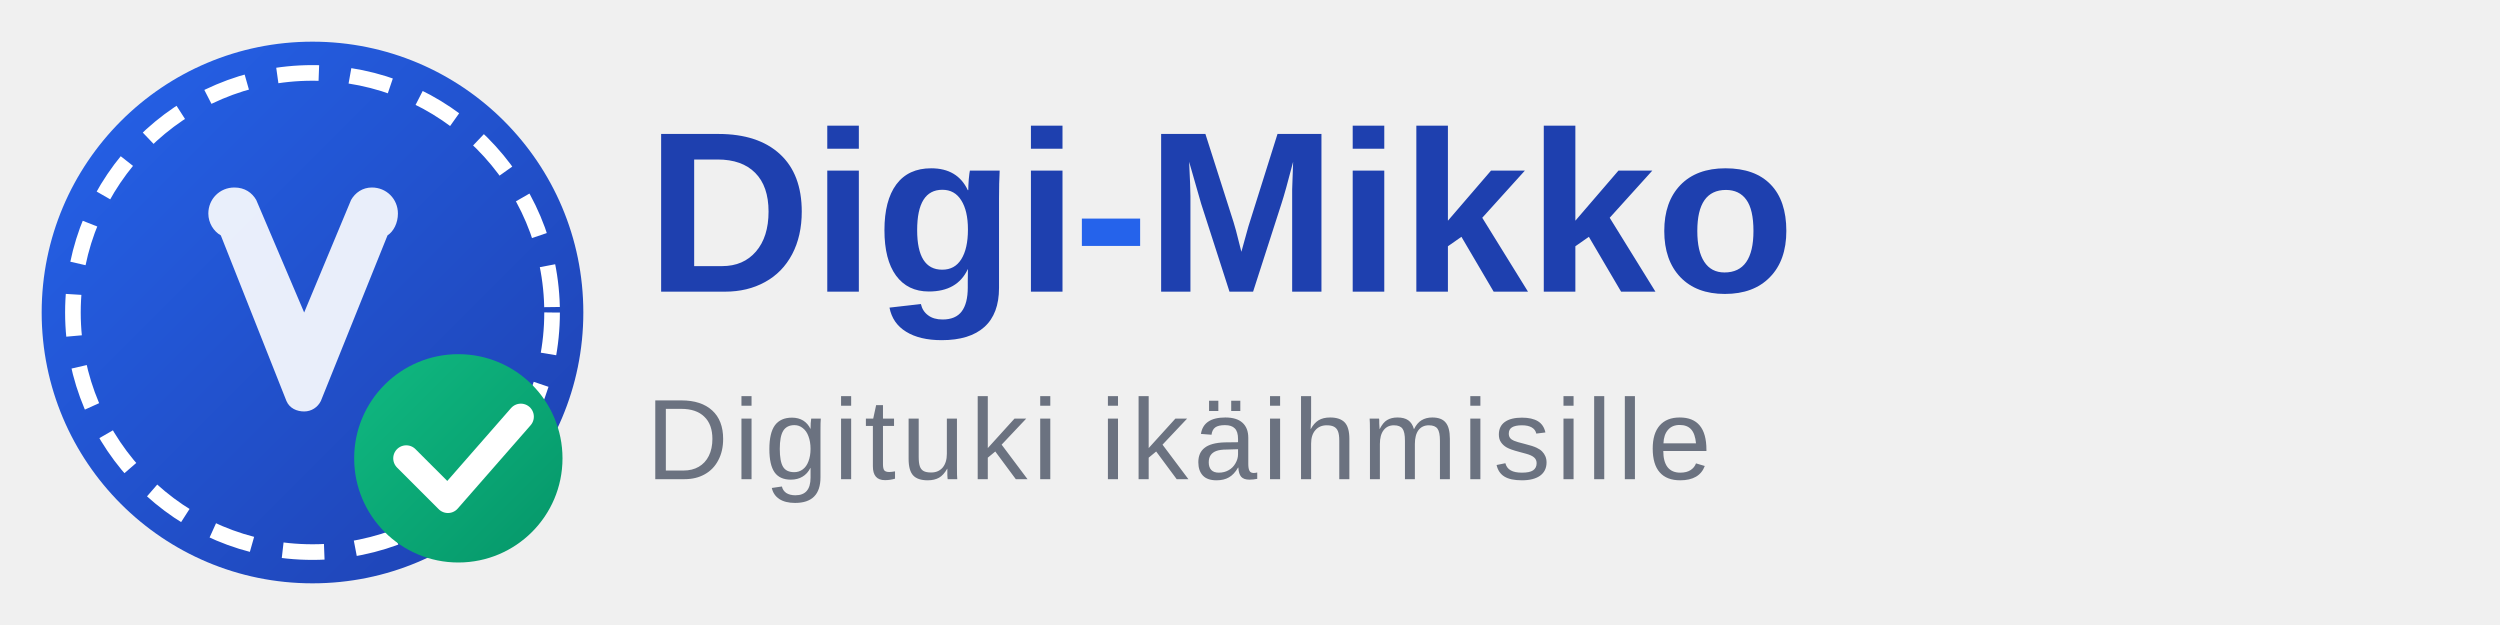
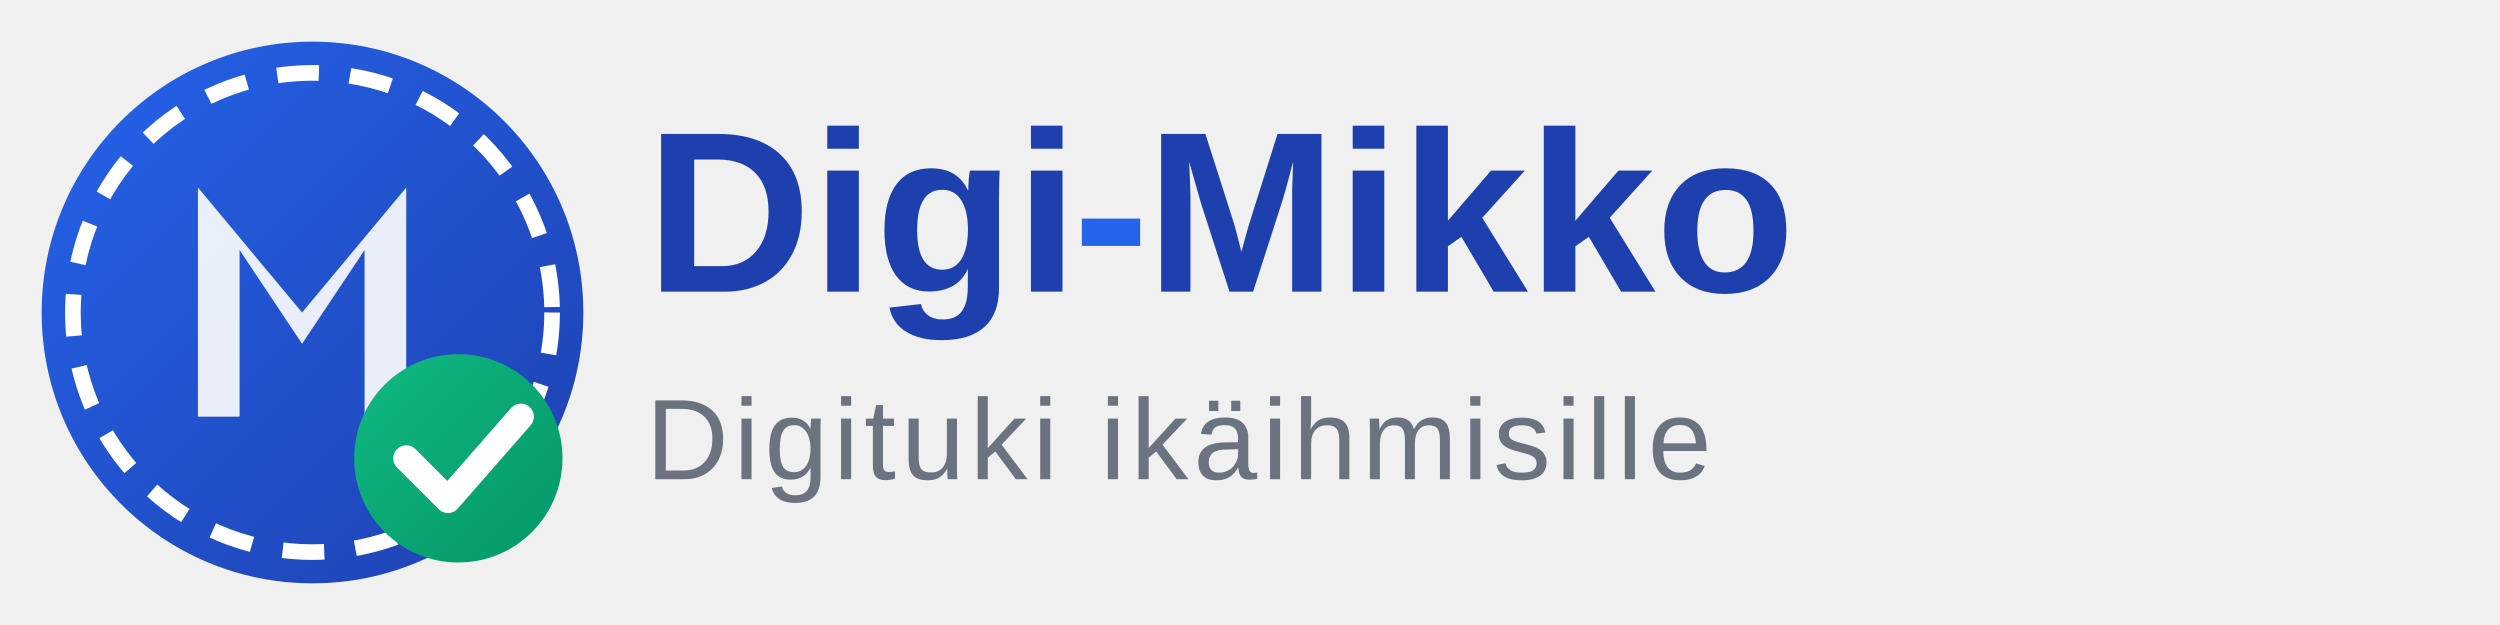
<svg xmlns="http://www.w3.org/2000/svg" viewBox="0 0 240 60" width="240" height="60">
  <defs>
    <linearGradient id="grad1" x1="0%" y1="0%" x2="100%" y2="100%">
      <stop offset="0%" style="stop-color:#2563eb;stop-opacity:1" />
      <stop offset="100%" style="stop-color:#1e40af;stop-opacity:1" />
    </linearGradient>
    <linearGradient id="grad2" x1="0%" y1="0%" x2="100%" y2="100%">
      <stop offset="0%" style="stop-color:#10b981;stop-opacity:1" />
      <stop offset="100%" style="stop-color:#059669;stop-opacity:1" />
    </linearGradient>
  </defs>
  <circle cx="30" cy="30" r="26" fill="url(#grad1)" />
  <circle cx="30" cy="30" r="23" fill="none" stroke="white" stroke-width="1.5" stroke-dasharray="4 3" />
  <g transform="translate(18, 16)" fill="white">
-     <path d="M4.5 2C3.1 2 2 3.1 2 4.5C2 5.4 2.5 6.2 3.2 6.6L9.5 22.5C9.8 23.2 10.5 23.5 11.2 23.5C11.9 23.5 12.5 23.1 12.8 22.5L19.2 6.6C19.8 6.2 20.2 5.4 20.2 4.5C20.2 3.1 19.1 2 17.7 2C16.8 2 16.1 2.5 15.7 3.2L11.2 14L6.6 3.2C6.2 2.5 5.5 2 4.5 2Z" opacity="0.9" />
+     <path d="M1,24 L1,2 L11,14 L21,2 L21,24 L17,24 L17,8 L11,17 L5,8 L5,24 Z" opacity="0.9" />
  </g>
  <circle cx="44" cy="44" r="10" fill="url(#grad2)" />
  <polyline points="39,44 43,48 50,40" fill="none" stroke="white" stroke-width="2.5" stroke-linecap="round" stroke-linejoin="round" />
  <text x="62" y="28" font-family="'Segoe UI', Arial, sans-serif" font-size="22" font-weight="700" fill="#1e40af">Digi</text>
  <text x="103" y="28" font-family="'Segoe UI', Arial, sans-serif" font-size="22" font-weight="700" fill="#2563eb">-</text>
  <text x="110" y="28" font-family="'Segoe UI', Arial, sans-serif" font-size="22" font-weight="700" fill="#1e40af">Mikko</text>
  <text x="62" y="46" font-family="'Segoe UI', Arial, sans-serif" font-size="11" font-weight="400" fill="#6b7280" letter-spacing="0.5">Digituki ikäihmisille</text>
</svg>
